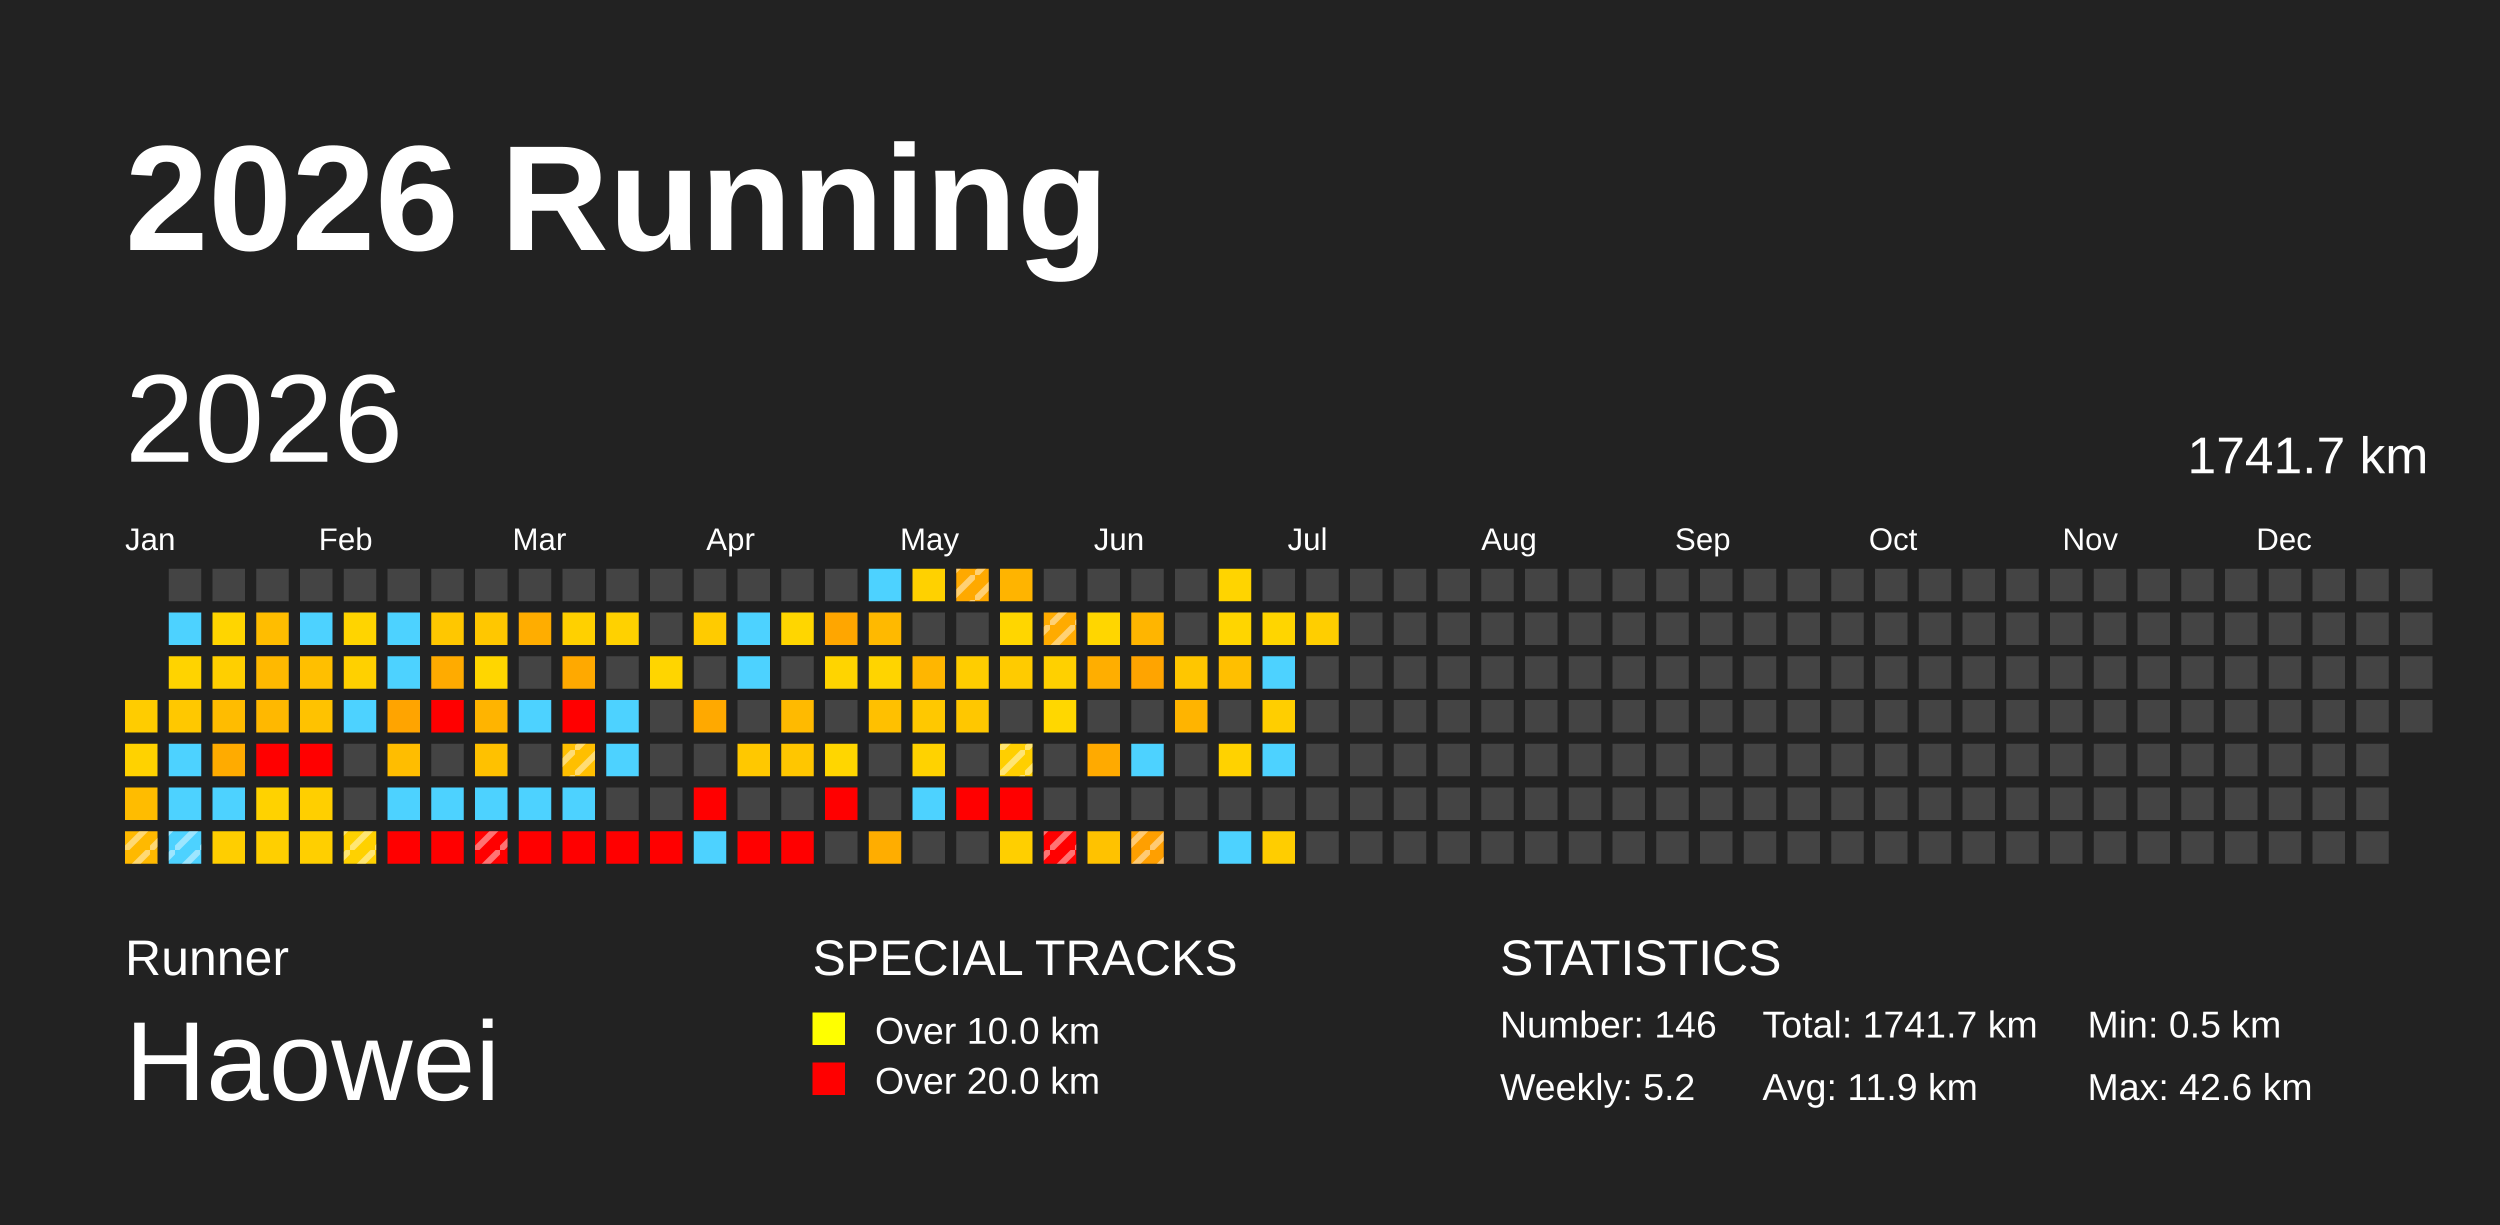
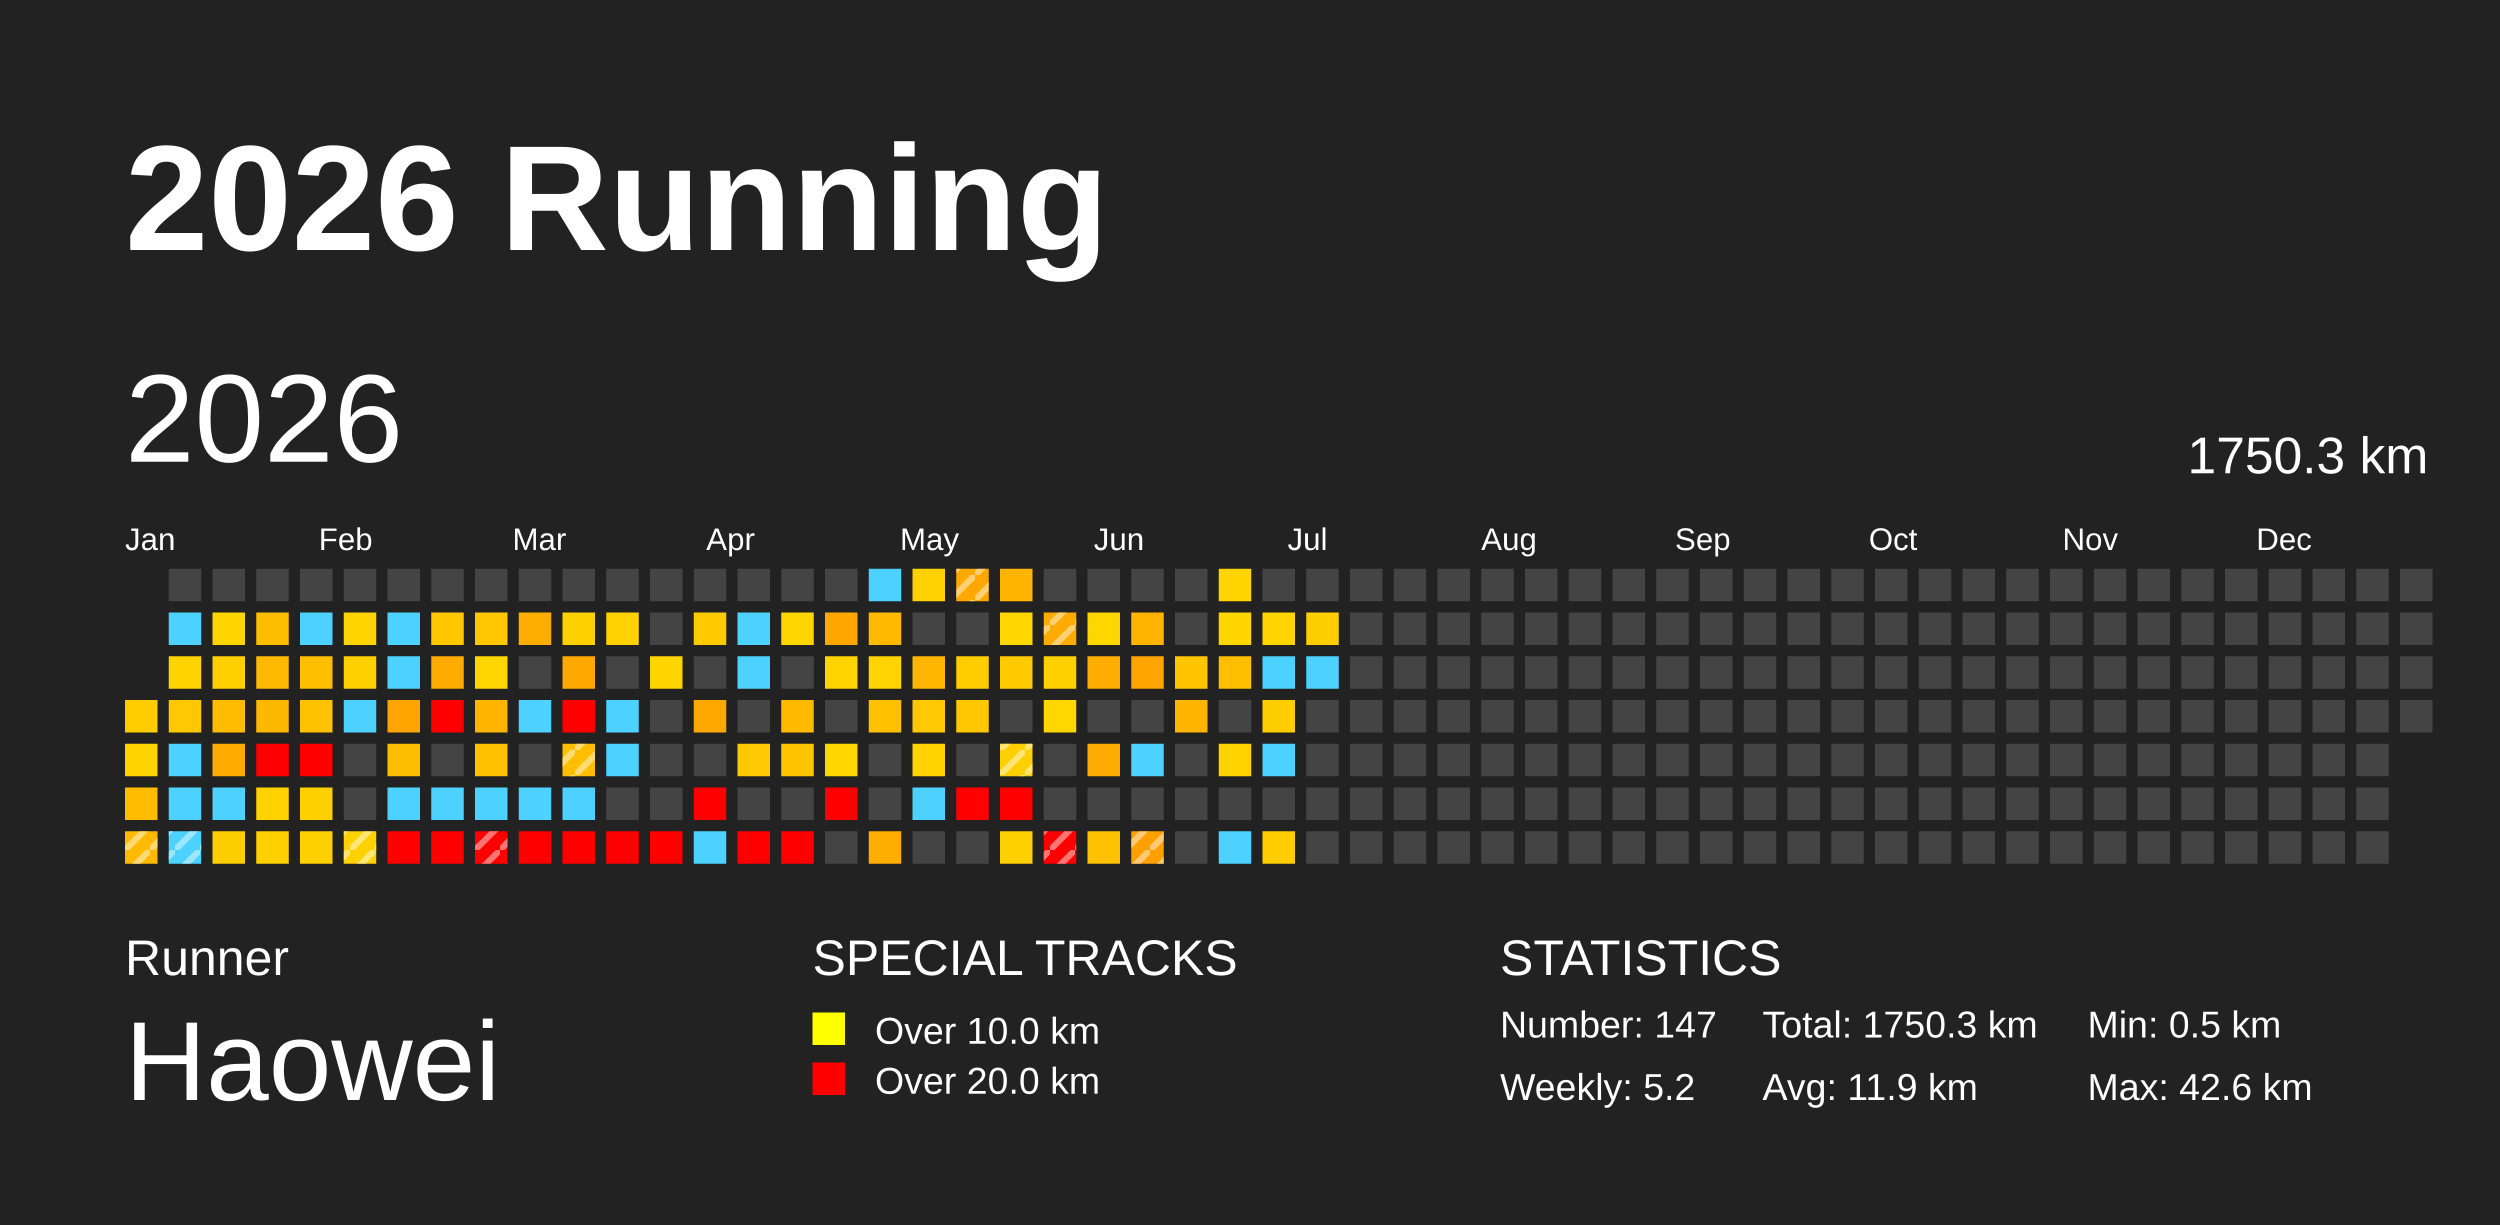
<svg xmlns="http://www.w3.org/2000/svg" baseProfile="full" height="98mm" version="1.1" viewBox="0,0,200,98" width="200mm">
  <defs>
    <pattern height="2" id="indoor-stripe" patternUnits="userSpaceOnUse" width="2">
      <line stroke="white" stroke-opacity="0.45" stroke-width="0.5" x1="0" x2="2" y1="2" y2="0" />
    </pattern>
  </defs>
  <rect fill="#222222" height="98" width="200" x="0" y="0" />
  <text fill="#FFFFFF" style="font-size:12px; font-family:Arial; font-weight:bold;" x="10" y="20">2026 Running</text>
  <text fill="#FFFFFF" style="font-size:4px; font-family:Arial" x="10" y="78">Runner</text>
  <text fill="#FFFFFF" style="font-size:9px; font-family:Arial" x="10" y="88">Haowei</text>
  <text fill="#FFFFFF" style="font-size:4px; font-family:Arial" x="65" y="78">SPECIAL TRACKS</text>
  <rect fill="yellow" height="2.6" width="2.6" x="65" y="81" />
  <text fill="#FFFFFF" style="font-size:3px; font-family:Arial" x="70" y="83.5">Over 10.0 km</text>
  <rect fill="red" height="2.6" width="2.6" x="65" y="85" />
  <text fill="#FFFFFF" style="font-size:3px; font-family:Arial" x="70" y="87.5">Over 20.0 km</text>
  <text fill="#FFFFFF" style="font-size:4px; font-family:Arial" x="120" y="78">STATISTICS</text>
-   <text fill="#FFFFFF" style="font-size:3px; font-family:Arial" x="120" y="83">Number: 146</text>
+   <text fill="#FFFFFF" style="font-size:3px; font-family:Arial" x="120" y="83">Number: 147</text>
  <text fill="#FFFFFF" style="font-size:3px; font-family:Arial" x="120" y="88">Weekly: 5.2</text>
-   <text fill="#FFFFFF" style="font-size:3px; font-family:Arial" x="141" y="83">Total: 1741.7 km</text>
+   <text fill="#FFFFFF" style="font-size:3px; font-family:Arial" x="141" y="83">Total: 1750.3 km</text>
  <text fill="#FFFFFF" style="font-size:3px; font-family:Arial" x="141" y="88">Avg: 11.9 km</text>
  <text fill="#FFFFFF" style="font-size:3px; font-family:Arial" x="167" y="83">Min: 0.5 km</text>
  <text fill="#FFFFFF" style="font-size:3px; font-family:Arial" x="167" y="88">Max: 42.6 km</text>
  <text dominant-baseline="hanging" fill="#FFFFFF" style="font-size:10.0px; font-family:Arial;" x="10" y="30">2026</text>
-   <text dominant-baseline="hanging" fill="#FFFFFF" style="font-size:4.125px; font-family:Arial;" x="175" y="35">1741.7 km</text>
+   <text dominant-baseline="hanging" fill="#FFFFFF" style="font-size:4.125px; font-family:Arial;" x="175" y="35">1750.3 km</text>
  <text fill="#FFFFFF" style="font-size:2.5px; font-family:Arial" x="10.0" y="44">Jan</text>
  <text fill="#FFFFFF" style="font-size:2.5px; font-family:Arial" x="25.5" y="44">Feb</text>
  <text fill="#FFFFFF" style="font-size:2.5px; font-family:Arial" x="41.0" y="44">Mar</text>
  <text fill="#FFFFFF" style="font-size:2.5px; font-family:Arial" x="56.5" y="44">Apr</text>
  <text fill="#FFFFFF" style="font-size:2.5px; font-family:Arial" x="72.0" y="44">May</text>
  <text fill="#FFFFFF" style="font-size:2.5px; font-family:Arial" x="87.5" y="44">Jun</text>
  <text fill="#FFFFFF" style="font-size:2.5px; font-family:Arial" x="103.0" y="44">Jul</text>
  <text fill="#FFFFFF" style="font-size:2.5px; font-family:Arial" x="118.5" y="44">Aug</text>
  <text fill="#FFFFFF" style="font-size:2.5px; font-family:Arial" x="134.0" y="44">Sep</text>
  <text fill="#FFFFFF" style="font-size:2.5px; font-family:Arial" x="149.5" y="44">Oct</text>
  <text fill="#FFFFFF" style="font-size:2.5px; font-family:Arial" x="165.0" y="44">Nov</text>
  <text fill="#FFFFFF" style="font-size:2.5px; font-family:Arial" x="180.5" y="44">Dec</text>
  <rect fill="#ffcc00" height="2.6" width="2.6" x="10.0" y="56.0" />
  <rect fill="#ffd200" height="2.6" width="2.6" x="10.0" y="59.5" />
  <rect fill="#ffbc00" height="2.6" width="2.6" x="10.0" y="63.0" />
  <rect fill="#ffb900" height="2.6" width="2.6" x="10.0" y="66.5" />
  <rect fill="url(#indoor-stripe)" height="2.6" style="pointer-events: none;" width="2.6" x="10.0" y="66.5" />
  <rect fill="#444444" height="2.6" width="2.6" x="13.5" y="45.5" />
  <rect fill="#4dd2ff" height="2.6" width="2.6" x="13.5" y="49.0" />
  <rect fill="#ffd300" height="2.6" width="2.6" x="13.5" y="52.5" />
  <rect fill="#ffc800" height="2.6" width="2.6" x="13.5" y="56.0" />
  <rect fill="#4dd2ff" height="2.6" width="2.6" x="13.5" y="59.5" />
  <rect fill="#4dd2ff" height="2.6" width="2.6" x="13.5" y="63.0" />
  <rect fill="#4dd2ff" height="2.6" width="2.6" x="13.5" y="66.5" />
  <rect fill="url(#indoor-stripe)" height="2.6" style="pointer-events: none;" width="2.6" x="13.5" y="66.5" />
  <rect fill="#444444" height="2.6" width="2.6" x="17.0" y="45.5" />
  <rect fill="#ffd500" height="2.6" width="2.6" x="17.0" y="49.0" />
  <rect fill="#ffcf00" height="2.6" width="2.6" x="17.0" y="52.5" />
  <rect fill="#ffbc00" height="2.6" width="2.6" x="17.0" y="56.0" />
  <rect fill="#ffab00" height="2.6" width="2.6" x="17.0" y="59.5" />
  <rect fill="#4dd2ff" height="2.6" width="2.6" x="17.0" y="63.0" />
  <rect fill="#ffce00" height="2.6" width="2.6" x="17.0" y="66.5" />
  <rect fill="#444444" height="2.6" width="2.6" x="20.5" y="45.5" />
  <rect fill="#ffbd00" height="2.6" width="2.6" x="20.5" y="49.0" />
  <rect fill="#ffb900" height="2.6" width="2.6" x="20.5" y="52.5" />
  <rect fill="#ffb800" height="2.6" width="2.6" x="20.5" y="56.0" />
  <rect fill="red" height="2.6" width="2.6" x="20.5" y="59.5" />
  <rect fill="#ffd200" height="2.6" width="2.6" x="20.5" y="63.0" />
  <rect fill="#ffcf00" height="2.6" width="2.6" x="20.5" y="66.5" />
  <rect fill="#444444" height="2.6" width="2.6" x="24.0" y="45.5" />
  <rect fill="#4dd2ff" height="2.6" width="2.6" x="24.0" y="49.0" />
  <rect fill="#ffbf00" height="2.6" width="2.6" x="24.0" y="52.5" />
  <rect fill="#ffc200" height="2.6" width="2.6" x="24.0" y="56.0" />
  <rect fill="red" height="2.6" width="2.6" x="24.0" y="59.5" />
  <rect fill="#ffcf00" height="2.6" width="2.6" x="24.0" y="63.0" />
  <rect fill="#ffcf00" height="2.6" width="2.6" x="24.0" y="66.5" />
  <rect fill="#444444" height="2.6" width="2.6" x="27.5" y="45.5" />
  <rect fill="#ffd400" height="2.6" width="2.6" x="27.5" y="49.0" />
  <rect fill="#ffd000" height="2.6" width="2.6" x="27.5" y="52.5" />
  <rect fill="#4dd2ff" height="2.6" width="2.6" x="27.5" y="56.0" />
  <rect fill="#444444" height="2.6" width="2.6" x="27.5" y="59.5" />
  <rect fill="#444444" height="2.6" width="2.6" x="27.5" y="63.0" />
  <rect fill="#ffd100" height="2.6" width="2.6" x="27.5" y="66.5" />
  <rect fill="url(#indoor-stripe)" height="2.6" style="pointer-events: none;" width="2.6" x="27.5" y="66.5" />
  <rect fill="#444444" height="2.6" width="2.6" x="31.0" y="45.5" />
  <rect fill="#4dd2ff" height="2.6" width="2.6" x="31.0" y="49.0" />
  <rect fill="#4dd2ff" height="2.6" width="2.6" x="31.0" y="52.5" />
  <rect fill="#ffa400" height="2.6" width="2.6" x="31.0" y="56.0" />
  <rect fill="#ffbd00" height="2.6" width="2.6" x="31.0" y="59.5" />
  <rect fill="#4dd2ff" height="2.6" width="2.6" x="31.0" y="63.0" />
  <rect fill="red" height="2.6" width="2.6" x="31.0" y="66.5" />
  <rect fill="#444444" height="2.6" width="2.6" x="34.5" y="45.5" />
  <rect fill="#ffc700" height="2.6" width="2.6" x="34.5" y="49.0" />
  <rect fill="#ffab00" height="2.6" width="2.6" x="34.5" y="52.5" />
  <rect fill="red" height="2.6" width="2.6" x="34.5" y="56.0" />
  <rect fill="#444444" height="2.6" width="2.6" x="34.5" y="59.5" />
  <rect fill="#4dd2ff" height="2.6" width="2.6" x="34.5" y="63.0" />
  <rect fill="red" height="2.6" width="2.6" x="34.5" y="66.5" />
  <rect fill="#444444" height="2.6" width="2.6" x="38.0" y="45.5" />
  <rect fill="#ffc700" height="2.6" width="2.6" x="38.0" y="49.0" />
  <rect fill="#ffd600" height="2.6" width="2.6" x="38.0" y="52.5" />
  <rect fill="#ffb400" height="2.6" width="2.6" x="38.0" y="56.0" />
  <rect fill="#ffc100" height="2.6" width="2.6" x="38.0" y="59.5" />
  <rect fill="#4dd2ff" height="2.6" width="2.6" x="38.0" y="63.0" />
  <rect fill="red" height="2.6" width="2.6" x="38.0" y="66.5" />
  <rect fill="url(#indoor-stripe)" height="2.6" style="pointer-events: none;" width="2.6" x="38.0" y="66.5" />
  <rect fill="#444444" height="2.6" width="2.6" x="41.5" y="45.5" />
  <rect fill="#ffad00" height="2.6" width="2.6" x="41.5" y="49.0" />
  <rect fill="#444444" height="2.6" width="2.6" x="41.5" y="52.5" />
  <rect fill="#4dd2ff" height="2.6" width="2.6" x="41.5" y="56.0" />
  <rect fill="#444444" height="2.6" width="2.6" x="41.5" y="59.5" />
  <rect fill="#4dd2ff" height="2.6" width="2.6" x="41.5" y="63.0" />
  <rect fill="red" height="2.6" width="2.6" x="41.5" y="66.5" />
  <rect fill="#444444" height="2.6" width="2.6" x="45.0" y="45.5" />
  <rect fill="#ffd000" height="2.6" width="2.6" x="45.0" y="49.0" />
  <rect fill="#ffa900" height="2.6" width="2.6" x="45.0" y="52.5" />
  <rect fill="red" height="2.6" width="2.6" x="45.0" y="56.0" />
  <rect fill="#ffbf00" height="2.6" width="2.6" x="45.0" y="59.5" />
  <rect fill="url(#indoor-stripe)" height="2.6" style="pointer-events: none;" width="2.6" x="45.0" y="59.5" />
  <rect fill="#4dd2ff" height="2.6" width="2.6" x="45.0" y="63.0" />
  <rect fill="red" height="2.6" width="2.6" x="45.0" y="66.5" />
  <rect fill="#444444" height="2.6" width="2.6" x="48.5" y="45.5" />
  <rect fill="#ffd100" height="2.6" width="2.6" x="48.5" y="49.0" />
  <rect fill="#444444" height="2.6" width="2.6" x="48.5" y="52.5" />
  <rect fill="#4dd2ff" height="2.6" width="2.6" x="48.5" y="56.0" />
  <rect fill="#4dd2ff" height="2.6" width="2.6" x="48.5" y="59.5" />
  <rect fill="#444444" height="2.6" width="2.6" x="48.5" y="63.0" />
  <rect fill="red" height="2.6" width="2.6" x="48.5" y="66.5" />
  <rect fill="#444444" height="2.6" width="2.6" x="52.0" y="45.5" />
  <rect fill="#444444" height="2.6" width="2.6" x="52.0" y="49.0" />
  <rect fill="#ffd500" height="2.6" width="2.6" x="52.0" y="52.5" />
  <rect fill="#444444" height="2.6" width="2.6" x="52.0" y="56.0" />
  <rect fill="#444444" height="2.6" width="2.6" x="52.0" y="59.5" />
  <rect fill="#444444" height="2.6" width="2.6" x="52.0" y="63.0" />
  <rect fill="red" height="2.6" width="2.6" x="52.0" y="66.5" />
  <rect fill="#444444" height="2.6" width="2.6" x="55.5" y="45.5" />
  <rect fill="#ffcb00" height="2.6" width="2.6" x="55.5" y="49.0" />
  <rect fill="#444444" height="2.6" width="2.6" x="55.5" y="52.5" />
  <rect fill="#ffa900" height="2.6" width="2.6" x="55.5" y="56.0" />
  <rect fill="#444444" height="2.6" width="2.6" x="55.5" y="59.5" />
  <rect fill="red" height="2.6" width="2.6" x="55.5" y="63.0" />
  <rect fill="#4dd2ff" height="2.6" width="2.6" x="55.5" y="66.5" />
  <rect fill="#444444" height="2.6" width="2.6" x="59.0" y="45.5" />
  <rect fill="#4dd2ff" height="2.6" width="2.6" x="59.0" y="49.0" />
  <rect fill="#4dd2ff" height="2.6" width="2.6" x="59.0" y="52.5" />
  <rect fill="#444444" height="2.6" width="2.6" x="59.0" y="56.0" />
  <rect fill="#ffc800" height="2.6" width="2.6" x="59.0" y="59.5" />
  <rect fill="#444444" height="2.6" width="2.6" x="59.0" y="63.0" />
  <rect fill="red" height="2.6" width="2.6" x="59.0" y="66.5" />
  <rect fill="#444444" height="2.6" width="2.6" x="62.5" y="45.5" />
  <rect fill="#ffd600" height="2.6" width="2.6" x="62.5" y="49.0" />
  <rect fill="#444444" height="2.6" width="2.6" x="62.5" y="52.5" />
  <rect fill="#ffba00" height="2.6" width="2.6" x="62.5" y="56.0" />
  <rect fill="#ffc600" height="2.6" width="2.6" x="62.5" y="59.5" />
  <rect fill="#444444" height="2.6" width="2.6" x="62.5" y="63.0" />
  <rect fill="red" height="2.6" width="2.6" x="62.5" y="66.5" />
  <rect fill="#444444" height="2.6" width="2.6" x="66.0" y="45.5" />
  <rect fill="#ffa600" height="2.6" width="2.6" x="66.0" y="49.0" />
  <rect fill="#ffd400" height="2.6" width="2.6" x="66.0" y="52.5" />
  <rect fill="#444444" height="2.6" width="2.6" x="66.0" y="56.0" />
  <rect fill="#ffd600" height="2.6" width="2.6" x="66.0" y="59.5" />
  <rect fill="red" height="2.6" width="2.6" x="66.0" y="63.0" />
  <rect fill="#444444" height="2.6" width="2.6" x="66.0" y="66.5" />
  <rect fill="#4dd2ff" height="2.6" width="2.6" x="69.5" y="45.5" />
  <rect fill="#ffb900" height="2.6" width="2.6" x="69.5" y="49.0" />
  <rect fill="#ffd400" height="2.6" width="2.6" x="69.5" y="52.5" />
  <rect fill="#ffc000" height="2.6" width="2.6" x="69.5" y="56.0" />
  <rect fill="#444444" height="2.6" width="2.6" x="69.5" y="59.5" />
  <rect fill="#444444" height="2.6" width="2.6" x="69.5" y="63.0" />
  <rect fill="#ffad00" height="2.6" width="2.6" x="69.5" y="66.5" />
  <rect fill="#ffd100" height="2.6" width="2.6" x="73.0" y="45.5" />
  <rect fill="#444444" height="2.6" width="2.6" x="73.0" y="49.0" />
  <rect fill="#ffb600" height="2.6" width="2.6" x="73.0" y="52.5" />
  <rect fill="#ffc800" height="2.6" width="2.6" x="73.0" y="56.0" />
  <rect fill="#ffd200" height="2.6" width="2.6" x="73.0" y="59.5" />
  <rect fill="#4dd2ff" height="2.6" width="2.6" x="73.0" y="63.0" />
  <rect fill="#444444" height="2.6" width="2.6" x="73.0" y="66.5" />
  <rect fill="#ffa900" height="2.6" width="2.6" x="76.5" y="45.5" />
  <rect fill="url(#indoor-stripe)" height="2.6" style="pointer-events: none;" width="2.6" x="76.5" y="45.5" />
  <rect fill="#444444" height="2.6" width="2.6" x="76.5" y="49.0" />
  <rect fill="#ffcd00" height="2.6" width="2.6" x="76.5" y="52.5" />
  <rect fill="#ffc700" height="2.6" width="2.6" x="76.5" y="56.0" />
  <rect fill="#444444" height="2.6" width="2.6" x="76.5" y="59.5" />
  <rect fill="red" height="2.6" width="2.6" x="76.5" y="63.0" />
  <rect fill="#444444" height="2.6" width="2.6" x="76.5" y="66.5" />
  <rect fill="#ffb400" height="2.6" width="2.6" x="80.0" y="45.5" />
  <rect fill="#ffd600" height="2.6" width="2.6" x="80.0" y="49.0" />
  <rect fill="#ffcb00" height="2.6" width="2.6" x="80.0" y="52.5" />
  <rect fill="#444444" height="2.6" width="2.6" x="80.0" y="56.0" />
  <rect fill="#ffcf00" height="2.6" width="2.6" x="80.0" y="59.5" />
  <rect fill="url(#indoor-stripe)" height="2.6" style="pointer-events: none;" width="2.6" x="80.0" y="59.5" />
  <rect fill="red" height="2.6" width="2.6" x="80.0" y="63.0" />
  <rect fill="#ffcf00" height="2.6" width="2.6" x="80.0" y="66.5" />
  <rect fill="#444444" height="2.6" width="2.6" x="83.5" y="45.5" />
  <rect fill="#ffab00" height="2.6" width="2.6" x="83.5" y="49.0" />
  <rect fill="url(#indoor-stripe)" height="2.6" style="pointer-events: none;" width="2.6" x="83.5" y="49.0" />
  <rect fill="#ffd000" height="2.6" width="2.6" x="83.5" y="52.5" />
  <rect fill="#ffd700" height="2.6" width="2.6" x="83.5" y="56.0" />
  <rect fill="#444444" height="2.6" width="2.6" x="83.5" y="59.5" />
  <rect fill="#444444" height="2.6" width="2.6" x="83.5" y="63.0" />
  <rect fill="red" height="2.6" width="2.6" x="83.5" y="66.5" />
  <rect fill="url(#indoor-stripe)" height="2.6" style="pointer-events: none;" width="2.6" x="83.5" y="66.5" />
  <rect fill="#444444" height="2.6" width="2.6" x="87.0" y="45.5" />
  <rect fill="#ffd600" height="2.6" width="2.6" x="87.0" y="49.0" />
  <rect fill="#ffae00" height="2.6" width="2.6" x="87.0" y="52.5" />
  <rect fill="#444444" height="2.6" width="2.6" x="87.0" y="56.0" />
  <rect fill="#ffaa00" height="2.6" width="2.6" x="87.0" y="59.5" />
  <rect fill="#444444" height="2.6" width="2.6" x="87.0" y="63.0" />
  <rect fill="#ffc200" height="2.6" width="2.6" x="87.0" y="66.5" />
  <rect fill="#444444" height="2.6" width="2.6" x="90.5" y="45.5" />
  <rect fill="#ffb500" height="2.6" width="2.6" x="90.5" y="49.0" />
  <rect fill="#ffa400" height="2.6" width="2.6" x="90.5" y="52.5" />
  <rect fill="#444444" height="2.6" width="2.6" x="90.5" y="56.0" />
  <rect fill="#4dd2ff" height="2.6" width="2.6" x="90.5" y="59.5" />
  <rect fill="#444444" height="2.6" width="2.6" x="90.5" y="63.0" />
  <rect fill="#ff9f00" height="2.6" width="2.6" x="90.5" y="66.5" />
  <rect fill="url(#indoor-stripe)" height="2.6" style="pointer-events: none;" width="2.6" x="90.5" y="66.5" />
  <rect fill="#444444" height="2.6" width="2.6" x="94.0" y="45.5" />
  <rect fill="#444444" height="2.6" width="2.6" x="94.0" y="49.0" />
  <rect fill="#ffc600" height="2.6" width="2.6" x="94.0" y="52.5" />
  <rect fill="#ffb400" height="2.6" width="2.6" x="94.0" y="56.0" />
  <rect fill="#444444" height="2.6" width="2.6" x="94.0" y="59.5" />
  <rect fill="#444444" height="2.6" width="2.6" x="94.0" y="63.0" />
  <rect fill="#444444" height="2.6" width="2.6" x="94.0" y="66.5" />
  <rect fill="#ffd400" height="2.6" width="2.6" x="97.5" y="45.5" />
  <rect fill="#ffd500" height="2.6" width="2.6" x="97.5" y="49.0" />
  <rect fill="#ffbf00" height="2.6" width="2.6" x="97.5" y="52.5" />
  <rect fill="#444444" height="2.6" width="2.6" x="97.5" y="56.0" />
  <rect fill="#ffd200" height="2.6" width="2.6" x="97.5" y="59.5" />
  <rect fill="#444444" height="2.6" width="2.6" x="97.5" y="63.0" />
  <rect fill="#4dd2ff" height="2.6" width="2.6" x="97.5" y="66.5" />
  <rect fill="#444444" height="2.6" width="2.6" x="101.0" y="45.5" />
  <rect fill="#ffd500" height="2.6" width="2.6" x="101.0" y="49.0" />
  <rect fill="#4dd2ff" height="2.6" width="2.6" x="101.0" y="52.5" />
  <rect fill="#ffce00" height="2.6" width="2.6" x="101.0" y="56.0" />
  <rect fill="#4dd2ff" height="2.6" width="2.6" x="101.0" y="59.5" />
  <rect fill="#444444" height="2.6" width="2.6" x="101.0" y="63.0" />
  <rect fill="#ffcd00" height="2.6" width="2.6" x="101.0" y="66.5" />
  <rect fill="#444444" height="2.6" width="2.6" x="104.5" y="45.5" />
  <rect fill="#ffce00" height="2.6" width="2.6" x="104.5" y="49.0" />
-   <rect fill="#444444" height="2.6" width="2.6" x="104.5" y="52.5" />
+   <rect fill="#4dd2ff" height="2.6" width="2.6" x="104.5" y="52.5" />
  <rect fill="#444444" height="2.6" width="2.6" x="104.5" y="56.0" />
  <rect fill="#444444" height="2.6" width="2.6" x="104.5" y="59.5" />
  <rect fill="#444444" height="2.6" width="2.6" x="104.5" y="63.0" />
  <rect fill="#444444" height="2.6" width="2.6" x="104.5" y="66.5" />
  <rect fill="#444444" height="2.6" width="2.6" x="108.0" y="45.5" />
  <rect fill="#444444" height="2.6" width="2.6" x="108.0" y="49.0" />
  <rect fill="#444444" height="2.6" width="2.6" x="108.0" y="52.5" />
  <rect fill="#444444" height="2.6" width="2.6" x="108.0" y="56.0" />
  <rect fill="#444444" height="2.6" width="2.6" x="108.0" y="59.5" />
  <rect fill="#444444" height="2.6" width="2.6" x="108.0" y="63.0" />
  <rect fill="#444444" height="2.6" width="2.6" x="108.0" y="66.5" />
  <rect fill="#444444" height="2.6" width="2.6" x="111.5" y="45.5" />
  <rect fill="#444444" height="2.6" width="2.6" x="111.5" y="49.0" />
  <rect fill="#444444" height="2.6" width="2.6" x="111.5" y="52.5" />
  <rect fill="#444444" height="2.6" width="2.6" x="111.5" y="56.0" />
  <rect fill="#444444" height="2.6" width="2.6" x="111.5" y="59.5" />
  <rect fill="#444444" height="2.6" width="2.6" x="111.5" y="63.0" />
  <rect fill="#444444" height="2.6" width="2.6" x="111.5" y="66.5" />
  <rect fill="#444444" height="2.6" width="2.6" x="115.0" y="45.5" />
  <rect fill="#444444" height="2.6" width="2.6" x="115.0" y="49.0" />
  <rect fill="#444444" height="2.6" width="2.6" x="115.0" y="52.5" />
  <rect fill="#444444" height="2.6" width="2.6" x="115.0" y="56.0" />
  <rect fill="#444444" height="2.6" width="2.6" x="115.0" y="59.5" />
  <rect fill="#444444" height="2.6" width="2.6" x="115.0" y="63.0" />
  <rect fill="#444444" height="2.6" width="2.6" x="115.0" y="66.5" />
  <rect fill="#444444" height="2.6" width="2.6" x="118.5" y="45.5" />
  <rect fill="#444444" height="2.6" width="2.6" x="118.5" y="49.0" />
  <rect fill="#444444" height="2.6" width="2.6" x="118.5" y="52.5" />
  <rect fill="#444444" height="2.6" width="2.6" x="118.5" y="56.0" />
  <rect fill="#444444" height="2.6" width="2.6" x="118.5" y="59.5" />
  <rect fill="#444444" height="2.6" width="2.6" x="118.5" y="63.0" />
  <rect fill="#444444" height="2.6" width="2.6" x="118.5" y="66.5" />
  <rect fill="#444444" height="2.6" width="2.6" x="122.0" y="45.5" />
  <rect fill="#444444" height="2.6" width="2.6" x="122.0" y="49.0" />
  <rect fill="#444444" height="2.6" width="2.6" x="122.0" y="52.5" />
  <rect fill="#444444" height="2.6" width="2.6" x="122.0" y="56.0" />
  <rect fill="#444444" height="2.6" width="2.6" x="122.0" y="59.5" />
  <rect fill="#444444" height="2.6" width="2.6" x="122.0" y="63.0" />
  <rect fill="#444444" height="2.6" width="2.6" x="122.0" y="66.5" />
  <rect fill="#444444" height="2.6" width="2.6" x="125.5" y="45.5" />
  <rect fill="#444444" height="2.6" width="2.6" x="125.5" y="49.0" />
  <rect fill="#444444" height="2.6" width="2.6" x="125.5" y="52.5" />
  <rect fill="#444444" height="2.6" width="2.6" x="125.5" y="56.0" />
  <rect fill="#444444" height="2.6" width="2.6" x="125.5" y="59.5" />
  <rect fill="#444444" height="2.6" width="2.6" x="125.5" y="63.0" />
  <rect fill="#444444" height="2.6" width="2.6" x="125.5" y="66.5" />
  <rect fill="#444444" height="2.6" width="2.6" x="129.0" y="45.5" />
  <rect fill="#444444" height="2.6" width="2.6" x="129.0" y="49.0" />
  <rect fill="#444444" height="2.6" width="2.6" x="129.0" y="52.5" />
  <rect fill="#444444" height="2.6" width="2.6" x="129.0" y="56.0" />
  <rect fill="#444444" height="2.6" width="2.6" x="129.0" y="59.5" />
  <rect fill="#444444" height="2.6" width="2.6" x="129.0" y="63.0" />
  <rect fill="#444444" height="2.6" width="2.6" x="129.0" y="66.5" />
  <rect fill="#444444" height="2.6" width="2.6" x="132.5" y="45.5" />
  <rect fill="#444444" height="2.6" width="2.6" x="132.5" y="49.0" />
  <rect fill="#444444" height="2.6" width="2.6" x="132.5" y="52.5" />
  <rect fill="#444444" height="2.6" width="2.6" x="132.5" y="56.0" />
  <rect fill="#444444" height="2.6" width="2.6" x="132.5" y="59.5" />
  <rect fill="#444444" height="2.6" width="2.6" x="132.5" y="63.0" />
  <rect fill="#444444" height="2.6" width="2.6" x="132.5" y="66.5" />
  <rect fill="#444444" height="2.6" width="2.6" x="136.0" y="45.5" />
  <rect fill="#444444" height="2.6" width="2.6" x="136.0" y="49.0" />
  <rect fill="#444444" height="2.6" width="2.6" x="136.0" y="52.5" />
  <rect fill="#444444" height="2.6" width="2.6" x="136.0" y="56.0" />
  <rect fill="#444444" height="2.6" width="2.6" x="136.0" y="59.5" />
  <rect fill="#444444" height="2.6" width="2.6" x="136.0" y="63.0" />
  <rect fill="#444444" height="2.6" width="2.6" x="136.0" y="66.5" />
  <rect fill="#444444" height="2.6" width="2.6" x="139.5" y="45.5" />
  <rect fill="#444444" height="2.6" width="2.6" x="139.5" y="49.0" />
  <rect fill="#444444" height="2.6" width="2.6" x="139.5" y="52.5" />
  <rect fill="#444444" height="2.6" width="2.6" x="139.5" y="56.0" />
  <rect fill="#444444" height="2.6" width="2.6" x="139.5" y="59.5" />
  <rect fill="#444444" height="2.6" width="2.6" x="139.5" y="63.0" />
  <rect fill="#444444" height="2.6" width="2.6" x="139.5" y="66.5" />
  <rect fill="#444444" height="2.6" width="2.6" x="143.0" y="45.5" />
  <rect fill="#444444" height="2.6" width="2.6" x="143.0" y="49.0" />
  <rect fill="#444444" height="2.6" width="2.6" x="143.0" y="52.5" />
  <rect fill="#444444" height="2.6" width="2.6" x="143.0" y="56.0" />
  <rect fill="#444444" height="2.6" width="2.6" x="143.0" y="59.5" />
  <rect fill="#444444" height="2.6" width="2.6" x="143.0" y="63.0" />
  <rect fill="#444444" height="2.6" width="2.6" x="143.0" y="66.5" />
  <rect fill="#444444" height="2.6" width="2.6" x="146.5" y="45.5" />
  <rect fill="#444444" height="2.6" width="2.6" x="146.5" y="49.0" />
  <rect fill="#444444" height="2.6" width="2.6" x="146.5" y="52.5" />
  <rect fill="#444444" height="2.6" width="2.6" x="146.5" y="56.0" />
  <rect fill="#444444" height="2.6" width="2.6" x="146.5" y="59.5" />
  <rect fill="#444444" height="2.6" width="2.6" x="146.5" y="63.0" />
  <rect fill="#444444" height="2.6" width="2.6" x="146.5" y="66.5" />
  <rect fill="#444444" height="2.6" width="2.6" x="150.0" y="45.5" />
  <rect fill="#444444" height="2.6" width="2.6" x="150.0" y="49.0" />
  <rect fill="#444444" height="2.6" width="2.6" x="150.0" y="52.5" />
  <rect fill="#444444" height="2.6" width="2.6" x="150.0" y="56.0" />
  <rect fill="#444444" height="2.6" width="2.6" x="150.0" y="59.5" />
  <rect fill="#444444" height="2.6" width="2.6" x="150.0" y="63.0" />
  <rect fill="#444444" height="2.6" width="2.6" x="150.0" y="66.5" />
  <rect fill="#444444" height="2.6" width="2.6" x="153.5" y="45.5" />
  <rect fill="#444444" height="2.6" width="2.6" x="153.5" y="49.0" />
  <rect fill="#444444" height="2.6" width="2.6" x="153.5" y="52.5" />
  <rect fill="#444444" height="2.6" width="2.6" x="153.5" y="56.0" />
  <rect fill="#444444" height="2.6" width="2.6" x="153.5" y="59.5" />
  <rect fill="#444444" height="2.6" width="2.6" x="153.5" y="63.0" />
  <rect fill="#444444" height="2.6" width="2.6" x="153.5" y="66.5" />
  <rect fill="#444444" height="2.6" width="2.6" x="157.0" y="45.5" />
  <rect fill="#444444" height="2.6" width="2.6" x="157.0" y="49.0" />
  <rect fill="#444444" height="2.6" width="2.6" x="157.0" y="52.5" />
  <rect fill="#444444" height="2.6" width="2.6" x="157.0" y="56.0" />
  <rect fill="#444444" height="2.6" width="2.6" x="157.0" y="59.5" />
  <rect fill="#444444" height="2.6" width="2.6" x="157.0" y="63.0" />
  <rect fill="#444444" height="2.6" width="2.6" x="157.0" y="66.5" />
  <rect fill="#444444" height="2.6" width="2.6" x="160.5" y="45.5" />
  <rect fill="#444444" height="2.6" width="2.6" x="160.5" y="49.0" />
  <rect fill="#444444" height="2.6" width="2.6" x="160.5" y="52.5" />
  <rect fill="#444444" height="2.6" width="2.6" x="160.5" y="56.0" />
  <rect fill="#444444" height="2.6" width="2.6" x="160.5" y="59.5" />
  <rect fill="#444444" height="2.6" width="2.6" x="160.5" y="63.0" />
  <rect fill="#444444" height="2.6" width="2.6" x="160.5" y="66.5" />
  <rect fill="#444444" height="2.6" width="2.6" x="164.0" y="45.5" />
  <rect fill="#444444" height="2.6" width="2.6" x="164.0" y="49.0" />
  <rect fill="#444444" height="2.6" width="2.6" x="164.0" y="52.5" />
  <rect fill="#444444" height="2.6" width="2.6" x="164.0" y="56.0" />
  <rect fill="#444444" height="2.6" width="2.6" x="164.0" y="59.5" />
  <rect fill="#444444" height="2.6" width="2.6" x="164.0" y="63.0" />
  <rect fill="#444444" height="2.6" width="2.6" x="164.0" y="66.5" />
  <rect fill="#444444" height="2.6" width="2.6" x="167.5" y="45.5" />
  <rect fill="#444444" height="2.6" width="2.6" x="167.5" y="49.0" />
  <rect fill="#444444" height="2.6" width="2.6" x="167.5" y="52.5" />
  <rect fill="#444444" height="2.6" width="2.6" x="167.5" y="56.0" />
  <rect fill="#444444" height="2.6" width="2.6" x="167.5" y="59.5" />
  <rect fill="#444444" height="2.6" width="2.6" x="167.5" y="63.0" />
  <rect fill="#444444" height="2.6" width="2.6" x="167.5" y="66.5" />
  <rect fill="#444444" height="2.6" width="2.6" x="171.0" y="45.5" />
  <rect fill="#444444" height="2.6" width="2.6" x="171.0" y="49.0" />
  <rect fill="#444444" height="2.6" width="2.6" x="171.0" y="52.5" />
  <rect fill="#444444" height="2.6" width="2.6" x="171.0" y="56.0" />
  <rect fill="#444444" height="2.6" width="2.6" x="171.0" y="59.5" />
  <rect fill="#444444" height="2.6" width="2.6" x="171.0" y="63.0" />
  <rect fill="#444444" height="2.6" width="2.6" x="171.0" y="66.5" />
  <rect fill="#444444" height="2.6" width="2.6" x="174.5" y="45.5" />
  <rect fill="#444444" height="2.6" width="2.6" x="174.5" y="49.0" />
  <rect fill="#444444" height="2.6" width="2.6" x="174.5" y="52.5" />
  <rect fill="#444444" height="2.6" width="2.6" x="174.5" y="56.0" />
  <rect fill="#444444" height="2.6" width="2.6" x="174.5" y="59.5" />
  <rect fill="#444444" height="2.6" width="2.6" x="174.5" y="63.0" />
  <rect fill="#444444" height="2.6" width="2.6" x="174.5" y="66.5" />
  <rect fill="#444444" height="2.6" width="2.6" x="178.0" y="45.5" />
  <rect fill="#444444" height="2.6" width="2.6" x="178.0" y="49.0" />
  <rect fill="#444444" height="2.6" width="2.6" x="178.0" y="52.5" />
  <rect fill="#444444" height="2.6" width="2.6" x="178.0" y="56.0" />
  <rect fill="#444444" height="2.6" width="2.6" x="178.0" y="59.5" />
  <rect fill="#444444" height="2.6" width="2.6" x="178.0" y="63.0" />
  <rect fill="#444444" height="2.6" width="2.6" x="178.0" y="66.5" />
  <rect fill="#444444" height="2.6" width="2.6" x="181.5" y="45.5" />
  <rect fill="#444444" height="2.6" width="2.6" x="181.5" y="49.0" />
  <rect fill="#444444" height="2.6" width="2.6" x="181.5" y="52.5" />
  <rect fill="#444444" height="2.6" width="2.6" x="181.5" y="56.0" />
  <rect fill="#444444" height="2.6" width="2.6" x="181.5" y="59.5" />
  <rect fill="#444444" height="2.6" width="2.6" x="181.5" y="63.0" />
  <rect fill="#444444" height="2.6" width="2.6" x="181.5" y="66.5" />
  <rect fill="#444444" height="2.6" width="2.6" x="185.0" y="45.5" />
  <rect fill="#444444" height="2.6" width="2.6" x="185.0" y="49.0" />
  <rect fill="#444444" height="2.6" width="2.6" x="185.0" y="52.5" />
  <rect fill="#444444" height="2.6" width="2.6" x="185.0" y="56.0" />
  <rect fill="#444444" height="2.6" width="2.6" x="185.0" y="59.5" />
  <rect fill="#444444" height="2.6" width="2.6" x="185.0" y="63.0" />
  <rect fill="#444444" height="2.6" width="2.6" x="185.0" y="66.5" />
  <rect fill="#444444" height="2.6" width="2.6" x="188.5" y="45.5" />
  <rect fill="#444444" height="2.6" width="2.6" x="188.5" y="49.0" />
  <rect fill="#444444" height="2.6" width="2.6" x="188.5" y="52.5" />
  <rect fill="#444444" height="2.6" width="2.6" x="188.5" y="56.0" />
  <rect fill="#444444" height="2.6" width="2.6" x="188.5" y="59.5" />
  <rect fill="#444444" height="2.6" width="2.6" x="188.5" y="63.0" />
  <rect fill="#444444" height="2.6" width="2.6" x="188.5" y="66.5" />
  <rect fill="#444444" height="2.6" width="2.6" x="192.0" y="45.5" />
  <rect fill="#444444" height="2.6" width="2.6" x="192.0" y="49.0" />
  <rect fill="#444444" height="2.6" width="2.6" x="192.0" y="52.5" />
  <rect fill="#444444" height="2.6" width="2.6" x="192.0" y="56.0" />
</svg>
